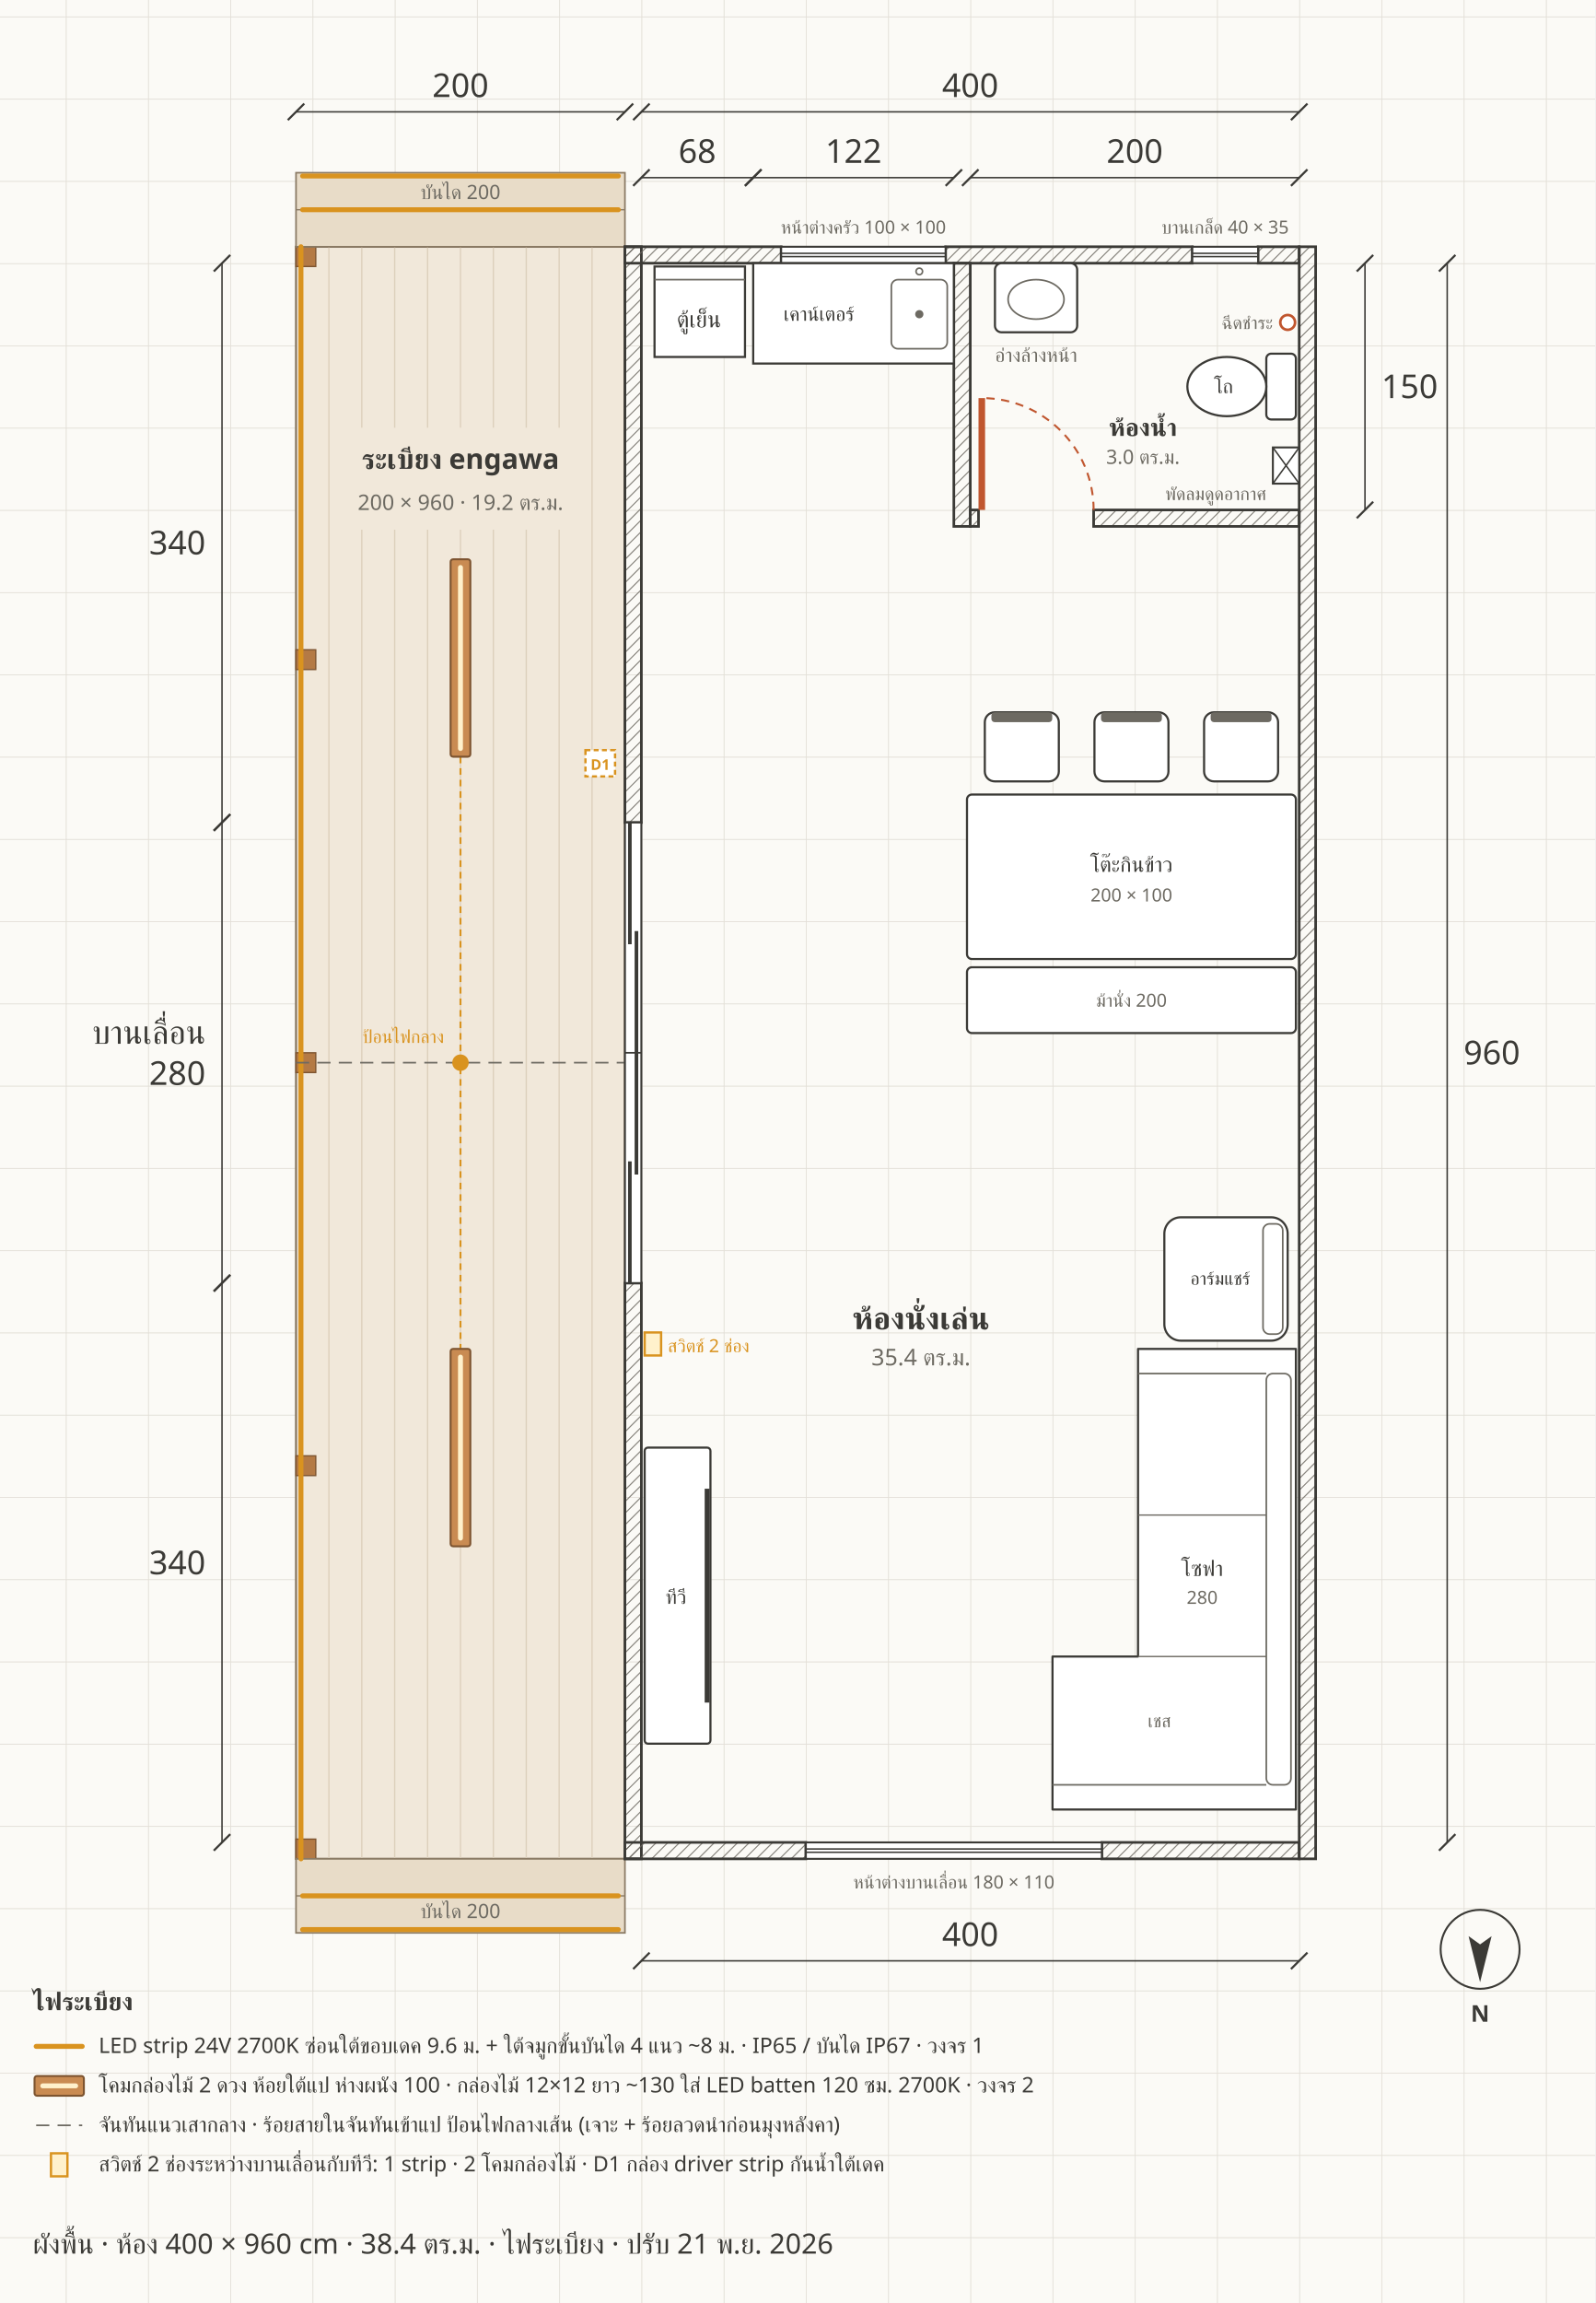
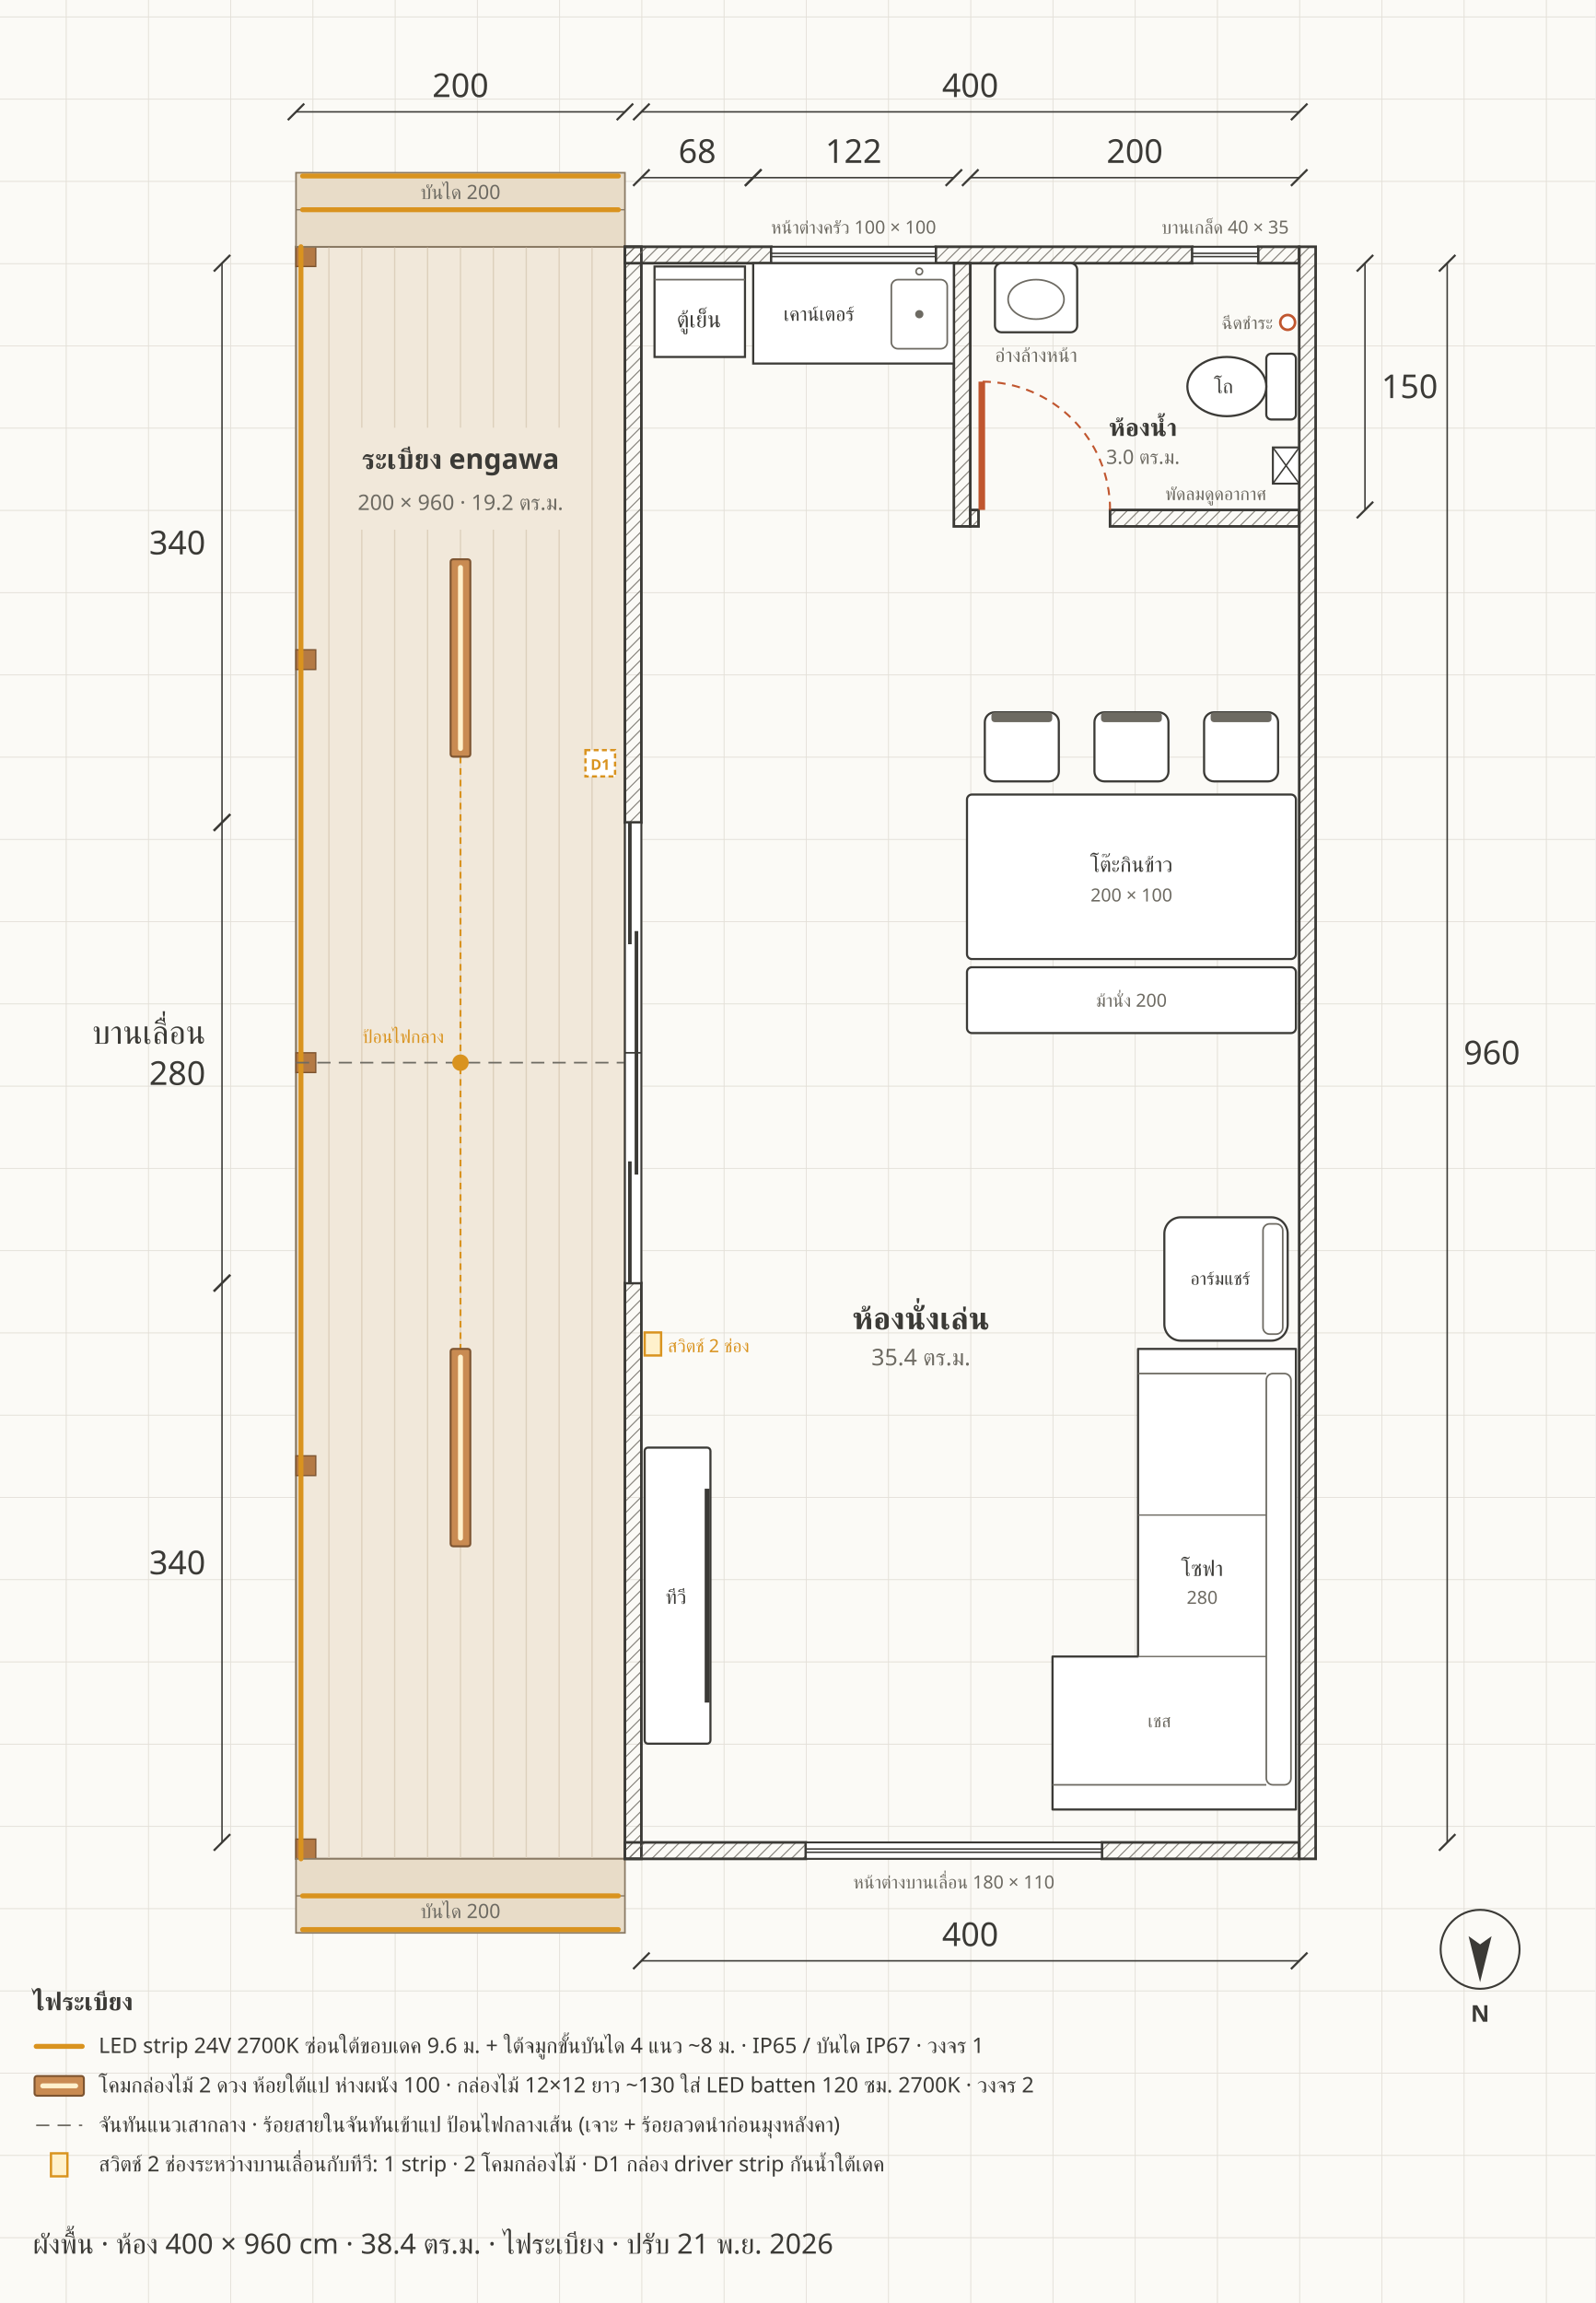
<svg xmlns="http://www.w3.org/2000/svg" viewBox="-390 -160 970 1400" width="970" height="1400" font-family="Leelawadee UI, Tahoma, sans-serif">
  <defs>
    <pattern id="grid" width="50" height="50" patternUnits="userSpaceOnUse" x="0" y="0">
      <path d="M50 0H0V50" fill="none" stroke="#e3e0d8" stroke-width="1" />
    </pattern>
    <pattern id="hatch" width="5" height="5" patternUnits="userSpaceOnUse" patternTransform="rotate(45)">
      <line x1="0" y1="0" x2="0" y2="5" stroke="#6d6a62" stroke-width="1" />
    </pattern>
  </defs>
  <rect x="-390" y="-160" width="970" height="1400" fill="#fbfaf6" />
  <rect x="-390" y="-160" width="970" height="1400" fill="url(#grid)" />
  <rect x="-210" y="-10" width="200" height="980" fill="#f1e8da" stroke="#8a7a64" stroke-width="1.3" />
  <line x1="-190" y1="-10" x2="-190" y2="970" stroke="#ddd0bc" stroke-width="0.8" />
  <line x1="-170" y1="-10" x2="-170" y2="970" stroke="#ddd0bc" stroke-width="0.8" />
  <line x1="-150" y1="-10" x2="-150" y2="970" stroke="#ddd0bc" stroke-width="0.8" />
  <line x1="-130" y1="-10" x2="-130" y2="970" stroke="#ddd0bc" stroke-width="0.8" />
  <line x1="-110" y1="-10" x2="-110" y2="970" stroke="#ddd0bc" stroke-width="0.8" />
  <line x1="-90" y1="-10" x2="-90" y2="970" stroke="#ddd0bc" stroke-width="0.8" />
  <line x1="-70" y1="-10" x2="-70" y2="970" stroke="#ddd0bc" stroke-width="0.8" />
  <line x1="-50" y1="-10" x2="-50" y2="970" stroke="#ddd0bc" stroke-width="0.8" />
  <line x1="-30" y1="-10" x2="-30" y2="970" stroke="#ddd0bc" stroke-width="0.8" />
  <rect x="-210" y="-10" width="12" height="12" fill="#b47a45" stroke="#7d5430" stroke-width="0.8" />
  <rect x="-210" y="235" width="12" height="12" fill="#b47a45" stroke="#7d5430" stroke-width="0.8" />
  <rect x="-210" y="480" width="12" height="12" fill="#b47a45" stroke="#7d5430" stroke-width="0.8" />
  <rect x="-210" y="725" width="12" height="12" fill="#b47a45" stroke="#7d5430" stroke-width="0.8" />
  <rect x="-210" y="958" width="12" height="12" fill="#b47a45" stroke="#7d5430" stroke-width="0.8" />
  <rect x="-210" y="-55" width="200" height="45" fill="#e8dcc8" stroke="#8a7a64" stroke-width="1" />
  <rect x="-210" y="970" width="200" height="45" fill="#e8dcc8" stroke="#8a7a64" stroke-width="1" />
  <line x1="-210" y1="-32.5" x2="-10" y2="-32.5" stroke="#8a7a64" stroke-width="0.8" />
  <line x1="-210" y1="992.5" x2="-10" y2="992.5" stroke="#8a7a64" stroke-width="0.8" />
  <text x="-110" y="-39" font-size="12" font-weight="400" text-anchor="middle" fill="#6d6a62">บันได 200</text>
  <text x="-110" y="1006" font-size="12" font-weight="400" text-anchor="middle" fill="#6d6a62">บันได 200</text>
  <rect x="-185" y="100" width="150" height="62" fill="#f1e8da" />
  <text x="-110" y="125" font-size="17" font-weight="600" text-anchor="middle" fill="#3b3a36">ระเบียง engawa</text>
  <text x="-110" y="150" font-size="13" font-weight="400" text-anchor="middle" fill="#6d6a62">200 × 960 · 19.2 ตร.ม.</text>
  <line x1="-207" y1="-10" x2="-207" y2="970" stroke="#d9931f" stroke-width="3" stroke-linecap="round" />
  <line x1="-206" y1="-32.5" x2="-14" y2="-32.5" stroke="#d9931f" stroke-width="3" stroke-linecap="round" />
  <line x1="-206" y1="-53" x2="-14" y2="-53" stroke="#d9931f" stroke-width="3" stroke-linecap="round" />
  <line x1="-206" y1="992.5" x2="-14" y2="992.5" stroke="#d9931f" stroke-width="3" stroke-linecap="round" />
  <line x1="-206" y1="1013" x2="-14" y2="1013" stroke="#d9931f" stroke-width="3" stroke-linecap="round" />
  <line x1="-210" y1="486" x2="-10" y2="486" stroke="#6d6a62" stroke-width="1" stroke-dasharray="8 5" />
  <line x1="-110" y1="300" x2="-110" y2="660" stroke="#d9931f" stroke-width="1.2" stroke-dasharray="4 3" />
  <rect x="-116" y="180" width="12" height="120" rx="1.5" fill="#c98b52" stroke="#7d5430" stroke-width="1.2" />
  <line x1="-110" y1="185" x2="-110" y2="295" stroke="#fff1cc" stroke-width="3" stroke-linecap="round" />
  <rect x="-116" y="660" width="12" height="120" rx="1.5" fill="#c98b52" stroke="#7d5430" stroke-width="1.2" />
  <line x1="-110" y1="665" x2="-110" y2="775" stroke="#fff1cc" stroke-width="3" stroke-linecap="round" />
  <circle cx="-110" cy="486" r="5" fill="#d9931f" />
  <text x="-120" y="474" font-size="11" font-weight="400" text-anchor="end" fill="#d9931f">ป้อนไฟกลาง</text>
  <rect x="-34" y="296" width="18" height="16" fill="#fff" stroke="#d9931f" stroke-width="1.4" stroke-dasharray="3 2" />
  <text x="-25" y="308" font-size="9" font-weight="600" text-anchor="middle" fill="#d9931f">D1</text>
  <rect x="-10" y="-10" width="10" height="350" fill="url(#hatch)" stroke="#3b3a36" stroke-width="1.6" />
  <rect x="-10" y="620" width="10" height="350" fill="url(#hatch)" stroke="#3b3a36" stroke-width="1.6" />
  <rect x="400" y="-10" width="10" height="980" fill="url(#hatch)" stroke="#3b3a36" stroke-width="1.6" />
-   <rect x="-10" y="-10" width="95" height="10" fill="url(#hatch)" stroke="#3b3a36" stroke-width="1.6" />
-   <rect x="185" y="-10" width="150" height="10" fill="url(#hatch)" stroke="#3b3a36" stroke-width="1.6" />
+   <rect x="-10" y="-10" width="89" height="10" fill="url(#hatch)" stroke="#3b3a36" stroke-width="1.6" />
+   <rect x="179" y="-10" width="156" height="10" fill="url(#hatch)" stroke="#3b3a36" stroke-width="1.6" />
  <rect x="375" y="-10" width="25" height="10" fill="url(#hatch)" stroke="#3b3a36" stroke-width="1.6" />
  <rect x="-10" y="960" width="110" height="10" fill="url(#hatch)" stroke="#3b3a36" stroke-width="1.6" />
  <rect x="280" y="960" width="120" height="10" fill="url(#hatch)" stroke="#3b3a36" stroke-width="1.6" />
-   <rect x="85" y="-10" width="100" height="10" fill="#fff" stroke="#3b3a36" stroke-width="1.2" />
+   <rect x="79" y="-10" width="100" height="10" fill="#fff" stroke="#3b3a36" stroke-width="1.2" />
  <g stroke="#3b3a36" stroke-width="0.9">
-     <line x1="85" y1="-6" x2="185" y2="-6" />
-     <line x1="85" y1="-4" x2="185" y2="-4" />
+     <line x1="79" y1="-6" x2="179" y2="-6" />
+     <line x1="79" y1="-4" x2="179" y2="-4" />
  </g>
  <rect x="335" y="-10" width="40" height="10" fill="#fff" stroke="#3b3a36" stroke-width="1.2" />
  <g stroke="#3b3a36" stroke-width="0.9">
    <line x1="335" y1="-6" x2="375" y2="-6" />
    <line x1="335" y1="-4" x2="375" y2="-4" />
  </g>
  <rect x="100" y="960" width="180" height="10" fill="#fff" stroke="#3b3a36" stroke-width="1.2" />
  <g stroke="#3b3a36" stroke-width="0.9">
    <line x1="100" y1="964" x2="280" y2="964" />
    <line x1="100" y1="966" x2="280" y2="966" />
  </g>
  <rect x="-10" y="340" width="10" height="280" fill="#fff" stroke="#3b3a36" stroke-width="1.2" />
  <g stroke="#3b3a36" stroke-width="2.2">
    <line x1="-7" y1="340" x2="-7" y2="414" />
    <line x1="-7" y1="546" x2="-7" y2="620" />
    <line x1="-3" y1="406" x2="-3" y2="480" />
    <line x1="-3" y1="480" x2="-3" y2="554" />
  </g>
  <line x1="-10" y1="480" x2="0" y2="480" stroke="#3b3a36" stroke-width="1" />
  <rect x="2" y="650" width="10" height="14" fill="#fff1cc" stroke="#d9931f" stroke-width="1.4" />
  <text x="16" y="662" font-size="11" font-weight="400" text-anchor="start" fill="#d9931f">สวิตช์ 2 ช่อง</text>
  <rect x="190" y="0" width="10" height="160" fill="url(#hatch)" stroke="#3b3a36" stroke-width="1.6" />
  <rect x="200" y="150" width="5" height="10" fill="url(#hatch)" stroke="#3b3a36" stroke-width="1.6" />
-   <rect x="275" y="150" width="125" height="10" fill="url(#hatch)" stroke="#3b3a36" stroke-width="1.6" />
-   <rect x="205" y="82" width="4" height="68" fill="#c0562f" />
-   <path d="M275 150 A68 68 0 0 0 207 82" fill="none" stroke="#c0562f" stroke-width="1.2" stroke-dasharray="5 4" />
+   <rect x="285" y="150" width="115" height="10" fill="url(#hatch)" stroke="#3b3a36" stroke-width="1.6" />
+   <rect x="205" y="72" width="4" height="78" fill="#c0562f" />
+   <path d="M285 150 A78 78 0 0 0 207 72" fill="none" stroke="#c0562f" stroke-width="1.2" stroke-dasharray="5 4" />
  <rect x="8" y="2" width="55" height="55" fill="#fff" stroke="#3b3a36" stroke-width="1.3" />
  <line x1="8" y1="10" x2="63" y2="10" stroke="#6d6a62" stroke-width="1" />
  <text x="35" y="39" font-size="14" font-weight="400" text-anchor="middle" fill="#3b3a36">ตู้เย็น</text>
  <rect x="68" y="0" width="122" height="61" fill="#fff" stroke="#3b3a36" stroke-width="1.3" />
  <rect x="152" y="10" width="34" height="42" rx="4" fill="none" stroke="#6d6a62" stroke-width="1" />
  <circle cx="169" cy="31" r="2.5" fill="#6d6a62" />
  <circle cx="169" cy="5" r="2" fill="none" stroke="#6d6a62" stroke-width="1" />
  <text x="108" y="35" font-size="12" font-weight="400" text-anchor="middle" fill="#3b3a36">เคาน์เตอร์</text>
  <rect x="215" y="0" width="50" height="42" rx="4" fill="#fff" stroke="#3b3a36" stroke-width="1.3" />
  <ellipse cx="240" cy="22" rx="17" ry="12" fill="none" stroke="#6d6a62" stroke-width="1" />
  <text x="240" y="60" font-size="12" font-weight="400" text-anchor="middle" fill="#6d6a62">อ่างล้างหน้า</text>
  <rect x="380" y="55" width="18" height="40" rx="3" fill="#fff" stroke="#3b3a36" stroke-width="1.3" />
  <ellipse cx="356" cy="75" rx="24" ry="18" fill="#fff" stroke="#3b3a36" stroke-width="1.3" />
  <text x="354" y="79" font-size="12" font-weight="400" text-anchor="middle" fill="#3b3a36">โถ</text>
  <circle cx="393" cy="36" r="4.5" fill="#fff" stroke="#c0562f" stroke-width="1.6" />
  <text x="384" y="40" font-size="11" font-weight="400" text-anchor="end" fill="#6d6a62">ฉีดชำระ</text>
  <rect x="384" y="112" width="16" height="22" fill="#fff" stroke="#3b3a36" stroke-width="1.2" />
  <path d="M384 112 L400 134 M400 112 L384 134" stroke="#3b3a36" stroke-width="0.9" />
  <text x="380" y="144" font-size="11" font-weight="400" text-anchor="end" fill="#6d6a62">พัดลมดูดอากาศ</text>
  <text x="305" y="105" font-size="15" font-weight="600" text-anchor="middle" fill="#3b3a36">ห้องน้ำ</text>
  <text x="305" y="122" font-size="12" font-weight="400" text-anchor="middle" fill="#6d6a62">3.0 ตร.ม.</text>
  <rect x="208.833" y="273" width="45" height="42" rx="6" fill="#fff" stroke="#3b3a36" stroke-width="1.3" />
  <rect x="212.833" y="273" width="37" height="6" rx="2" fill="#6d6a62" />
  <rect x="275.5" y="273" width="45" height="42" rx="6" fill="#fff" stroke="#3b3a36" stroke-width="1.3" />
  <rect x="279.5" y="273" width="37" height="6" rx="2" fill="#6d6a62" />
  <rect x="342.167" y="273" width="45" height="42" rx="6" fill="#fff" stroke="#3b3a36" stroke-width="1.3" />
  <rect x="346.167" y="273" width="37" height="6" rx="2" fill="#6d6a62" />
  <rect x="198" y="323" width="200" height="100" rx="3" fill="#fff" stroke="#3b3a36" stroke-width="1.3" />
  <text x="298" y="370" font-size="13" font-weight="400" text-anchor="middle" fill="#3b3a36">โต๊ะกินข้าว</text>
  <text x="298" y="388" font-size="11" font-weight="400" text-anchor="middle" fill="#6d6a62">200 × 100</text>
  <rect x="198" y="428" width="200" height="40" rx="3" fill="#fff" stroke="#3b3a36" stroke-width="1.3" />
  <text x="298" y="452" font-size="11" font-weight="400" text-anchor="middle" fill="#6d6a62">ม้านั่ง 200</text>
  <rect x="318" y="580" width="75" height="75" rx="10" fill="#fff" stroke="#3b3a36" stroke-width="1.3" />
  <rect x="378" y="584" width="12" height="67" rx="4" fill="none" stroke="#6d6a62" stroke-width="1" />
  <text x="352" y="621" font-size="11" font-weight="400" text-anchor="middle" fill="#3b3a36">อาร์มแชร์</text>
  <path d="M302 660 H398 V940 H250 V847 H302 Z" stroke-linejoin="round" fill="#fff" stroke="#3b3a36" stroke-width="1.3" />
  <rect x="380" y="675" width="15" height="250" rx="4" fill="none" stroke="#6d6a62" stroke-width="1" />
  <line x1="302" y1="675" x2="380" y2="675" stroke="#6d6a62" stroke-width="1" />
  <line x1="250" y1="925" x2="380" y2="925" stroke="#6d6a62" stroke-width="1" />
  <line x1="302" y1="761" x2="380" y2="761" stroke="#6d6a62" stroke-width="0.8" />
  <line x1="302" y1="847" x2="380" y2="847" stroke="#6d6a62" stroke-width="0.8" />
  <text x="341" y="798" font-size="13" font-weight="400" text-anchor="middle" fill="#3b3a36">โซฟา</text>
  <text x="341" y="815" font-size="11" font-weight="400" text-anchor="middle" fill="#6d6a62">280</text>
  <text x="315" y="890" font-size="11" font-weight="400" text-anchor="middle" fill="#6d6a62">เชส</text>
  <rect x="2" y="720" width="40" height="180" rx="2" fill="#fff" stroke="#3b3a36" stroke-width="1.3" />
  <line x1="40" y1="745" x2="40" y2="875" stroke="#3b3a36" stroke-width="3" />
  <text x="21" y="815" font-size="12" font-weight="400" text-anchor="middle" fill="#3b3a36">ทีวี</text>
  <text x="170" y="648" font-size="19" font-weight="600" text-anchor="middle" fill="#3b3a36">ห้องนั่งเล่น</text>
  <text x="170" y="670" font-size="14" font-weight="400" text-anchor="middle" fill="#6d6a62">35.4 ตร.ม.</text>
-   <text x="135" y="-18" font-size="11" font-weight="400" text-anchor="middle" fill="#6d6a62">หน้าต่างครัว 100 × 100</text>
+   <text x="129" y="-18" font-size="11" font-weight="400" text-anchor="middle" fill="#6d6a62">หน้าต่างครัว 100 × 100</text>
  <text x="355" y="-18" font-size="11" font-weight="400" text-anchor="middle" fill="#6d6a62">บานเกล็ด 40 × 35</text>
  <text x="190" y="988" font-size="11" font-weight="400" text-anchor="middle" fill="#6d6a62">หน้าต่างบานเลื่อน 180 × 110</text>
  <g>
    <line x1="0" y1="-52" x2="68" y2="-52" stroke="#3b3a36" stroke-width="0.9" />
    <line x1="-5" y1="-47" x2="5" y2="-57" stroke="#3b3a36" stroke-width="1.3" />
    <line x1="63" y1="-47" x2="73" y2="-57" stroke="#3b3a36" stroke-width="1.3" />
    <text x="34" y="-61" font-size="20" font-weight="500" text-anchor="middle" fill="#3b3a36">68</text>
  </g>
  <g>
    <line x1="68" y1="-52" x2="190" y2="-52" stroke="#3b3a36" stroke-width="0.9" />
    <line x1="63" y1="-47" x2="73" y2="-57" stroke="#3b3a36" stroke-width="1.3" />
    <line x1="185" y1="-47" x2="195" y2="-57" stroke="#3b3a36" stroke-width="1.3" />
    <text x="129" y="-61" font-size="20" font-weight="500" text-anchor="middle" fill="#3b3a36">122</text>
  </g>
  <g>
    <line x1="200" y1="-52" x2="400" y2="-52" stroke="#3b3a36" stroke-width="0.9" />
    <line x1="195" y1="-47" x2="205" y2="-57" stroke="#3b3a36" stroke-width="1.3" />
    <line x1="395" y1="-47" x2="405" y2="-57" stroke="#3b3a36" stroke-width="1.3" />
    <text x="300" y="-61" font-size="20" font-weight="500" text-anchor="middle" fill="#3b3a36">200</text>
  </g>
  <g>
    <line x1="0" y1="-92" x2="400" y2="-92" stroke="#3b3a36" stroke-width="0.9" />
    <line x1="-5" y1="-87" x2="5" y2="-97" stroke="#3b3a36" stroke-width="1.3" />
    <line x1="395" y1="-87" x2="405" y2="-97" stroke="#3b3a36" stroke-width="1.3" />
    <text x="200" y="-101" font-size="20" font-weight="500" text-anchor="middle" fill="#3b3a36">400</text>
  </g>
  <g>
    <line x1="-210" y1="-92" x2="-10" y2="-92" stroke="#3b3a36" stroke-width="0.9" />
    <line x1="-215" y1="-87" x2="-205" y2="-97" stroke="#3b3a36" stroke-width="1.3" />
    <line x1="-15" y1="-87" x2="-5" y2="-97" stroke="#3b3a36" stroke-width="1.3" />
    <text x="-110" y="-101" font-size="20" font-weight="500" text-anchor="middle" fill="#3b3a36">200</text>
  </g>
  <g>
    <line x1="440" y1="0" x2="440" y2="150" stroke="#3b3a36" stroke-width="0.9" />
    <line x1="435" y1="5" x2="445" y2="-5" stroke="#3b3a36" stroke-width="1.3" />
    <line x1="435" y1="155" x2="445" y2="145" stroke="#3b3a36" stroke-width="1.3" />
    <text x="450" y="82" font-size="20" font-weight="500" text-anchor="start" fill="#3b3a36">150</text>
  </g>
  <g>
    <line x1="490" y1="0" x2="490" y2="960" stroke="#3b3a36" stroke-width="0.9" />
    <line x1="485" y1="5" x2="495" y2="-5" stroke="#3b3a36" stroke-width="1.3" />
    <line x1="485" y1="965" x2="495" y2="955" stroke="#3b3a36" stroke-width="1.3" />
    <text x="500" y="487" font-size="20" font-weight="500" text-anchor="start" fill="#3b3a36">960</text>
  </g>
  <g>
    <line x1="-255" y1="0" x2="-255" y2="340" stroke="#3b3a36" stroke-width="0.9" />
    <line x1="-260" y1="5" x2="-250" y2="-5" stroke="#3b3a36" stroke-width="1.3" />
    <line x1="-260" y1="345" x2="-250" y2="335" stroke="#3b3a36" stroke-width="1.3" />
    <text x="-265" y="177" font-size="20" font-weight="500" text-anchor="end" fill="#3b3a36">340</text>
  </g>
  <g>
    <line x1="-255" y1="340" x2="-255" y2="620" stroke="#3b3a36" stroke-width="0.9" />
    <line x1="-260" y1="345" x2="-250" y2="335" stroke="#3b3a36" stroke-width="1.3" />
    <line x1="-260" y1="625" x2="-250" y2="615" stroke="#3b3a36" stroke-width="1.3" />
    <text x="-265" y="474.5" font-size="20" font-weight="500" text-anchor="end" fill="#3b3a36">บานเลื่อน</text>
    <text x="-265" y="499.5" font-size="20" font-weight="500" text-anchor="end" fill="#3b3a36">280</text>
  </g>
  <g>
    <line x1="-255" y1="620" x2="-255" y2="960" stroke="#3b3a36" stroke-width="0.9" />
    <line x1="-260" y1="625" x2="-250" y2="615" stroke="#3b3a36" stroke-width="1.3" />
    <line x1="-260" y1="965" x2="-250" y2="955" stroke="#3b3a36" stroke-width="1.3" />
    <text x="-265" y="797" font-size="20" font-weight="500" text-anchor="end" fill="#3b3a36">340</text>
  </g>
  <g>
    <line x1="0" y1="1032" x2="400" y2="1032" stroke="#3b3a36" stroke-width="0.9" />
    <line x1="-5" y1="1037" x2="5" y2="1027" stroke="#3b3a36" stroke-width="1.3" />
    <line x1="395" y1="1037" x2="405" y2="1027" stroke="#3b3a36" stroke-width="1.3" />
    <text x="200" y="1023" font-size="20" font-weight="500" text-anchor="middle" fill="#3b3a36">400</text>
  </g>
  <g transform="translate(510 1025)">
    <circle r="24" fill="none" stroke="#3b3a36" stroke-width="1.2" />
    <path d="M0 20 L7 -8 L0 -3 L-7 -8 Z" fill="#3b3a36" />
    <text x="0" y="44" font-size="14" font-weight="600" text-anchor="middle" fill="#3b3a36">N</text>
  </g>
  <text x="-370" y="1062" font-size="15" font-weight="600" text-anchor="start" fill="#3b3a36">ไฟระเบียง</text>
  <line x1="-368" y1="1084" x2="-340" y2="1084" stroke="#d9931f" stroke-width="3" stroke-linecap="round" />
  <text x="-330" y="1088" font-size="13" font-weight="400" text-anchor="start" fill="#3b3a36">LED strip 24V 2700K ซ่อนใต้ขอบเดค 9.6 ม. + ใต้จมูกขั้นบันได 4 แนว ~8 ม. · IP65 / บันได IP67 · วงจร 1</text>
  <g transform="rotate(-90 -354 1108)">
    <rect x="-360" y="1093" width="12" height="30" rx="1.5" fill="#c98b52" stroke="#7d5430" stroke-width="1.2" />
    <line x1="-354" y1="1098" x2="-354" y2="1118" stroke="#fff1cc" stroke-width="3" stroke-linecap="round" />
  </g>
  <text x="-330" y="1112" font-size="13" font-weight="400" text-anchor="start" fill="#3b3a36">โคมกล่องไม้ 2 ดวง ห้อยใต้แป ห่างผนัง 100 · กล่องไม้ 12×12 ยาว ~130 ใส่ LED batten 120 ซม. 2700K · วงจร 2</text>
  <line x1="-368" y1="1132" x2="-340" y2="1132" stroke="#6d6a62" stroke-width="1" stroke-dasharray="8 5" />
  <text x="-330" y="1136" font-size="13" font-weight="400" text-anchor="start" fill="#3b3a36">จันทันแนวเสากลาง · ร้อยสายในจันทันเข้าแป ป้อนไฟกลางเส้น (เจาะ + ร้อยลวดนำก่อนมุงหลังคา)</text>
  <rect x="-359" y="1149" width="10" height="14" fill="#fff1cc" stroke="#d9931f" stroke-width="1.4" />
  <text x="-330" y="1160" font-size="13" font-weight="400" text-anchor="start" fill="#3b3a36">สวิตช์ 2 ช่องระหว่างบานเลื่อนกับทีวี: 1 strip · 2 โคมกล่องไม้ · D1 กล่อง driver strip กันน้ำใต้เดค</text>
  <text x="-370" y="1210" font-size="17" font-weight="400" text-anchor="start" fill="#3b3a36">ผังพื้น · ห้อง 400 × 960 cm · 38.4 ตร.ม. · ไฟระเบียง · ปรับ 21 พ.ย. 2026</text>
</svg>
